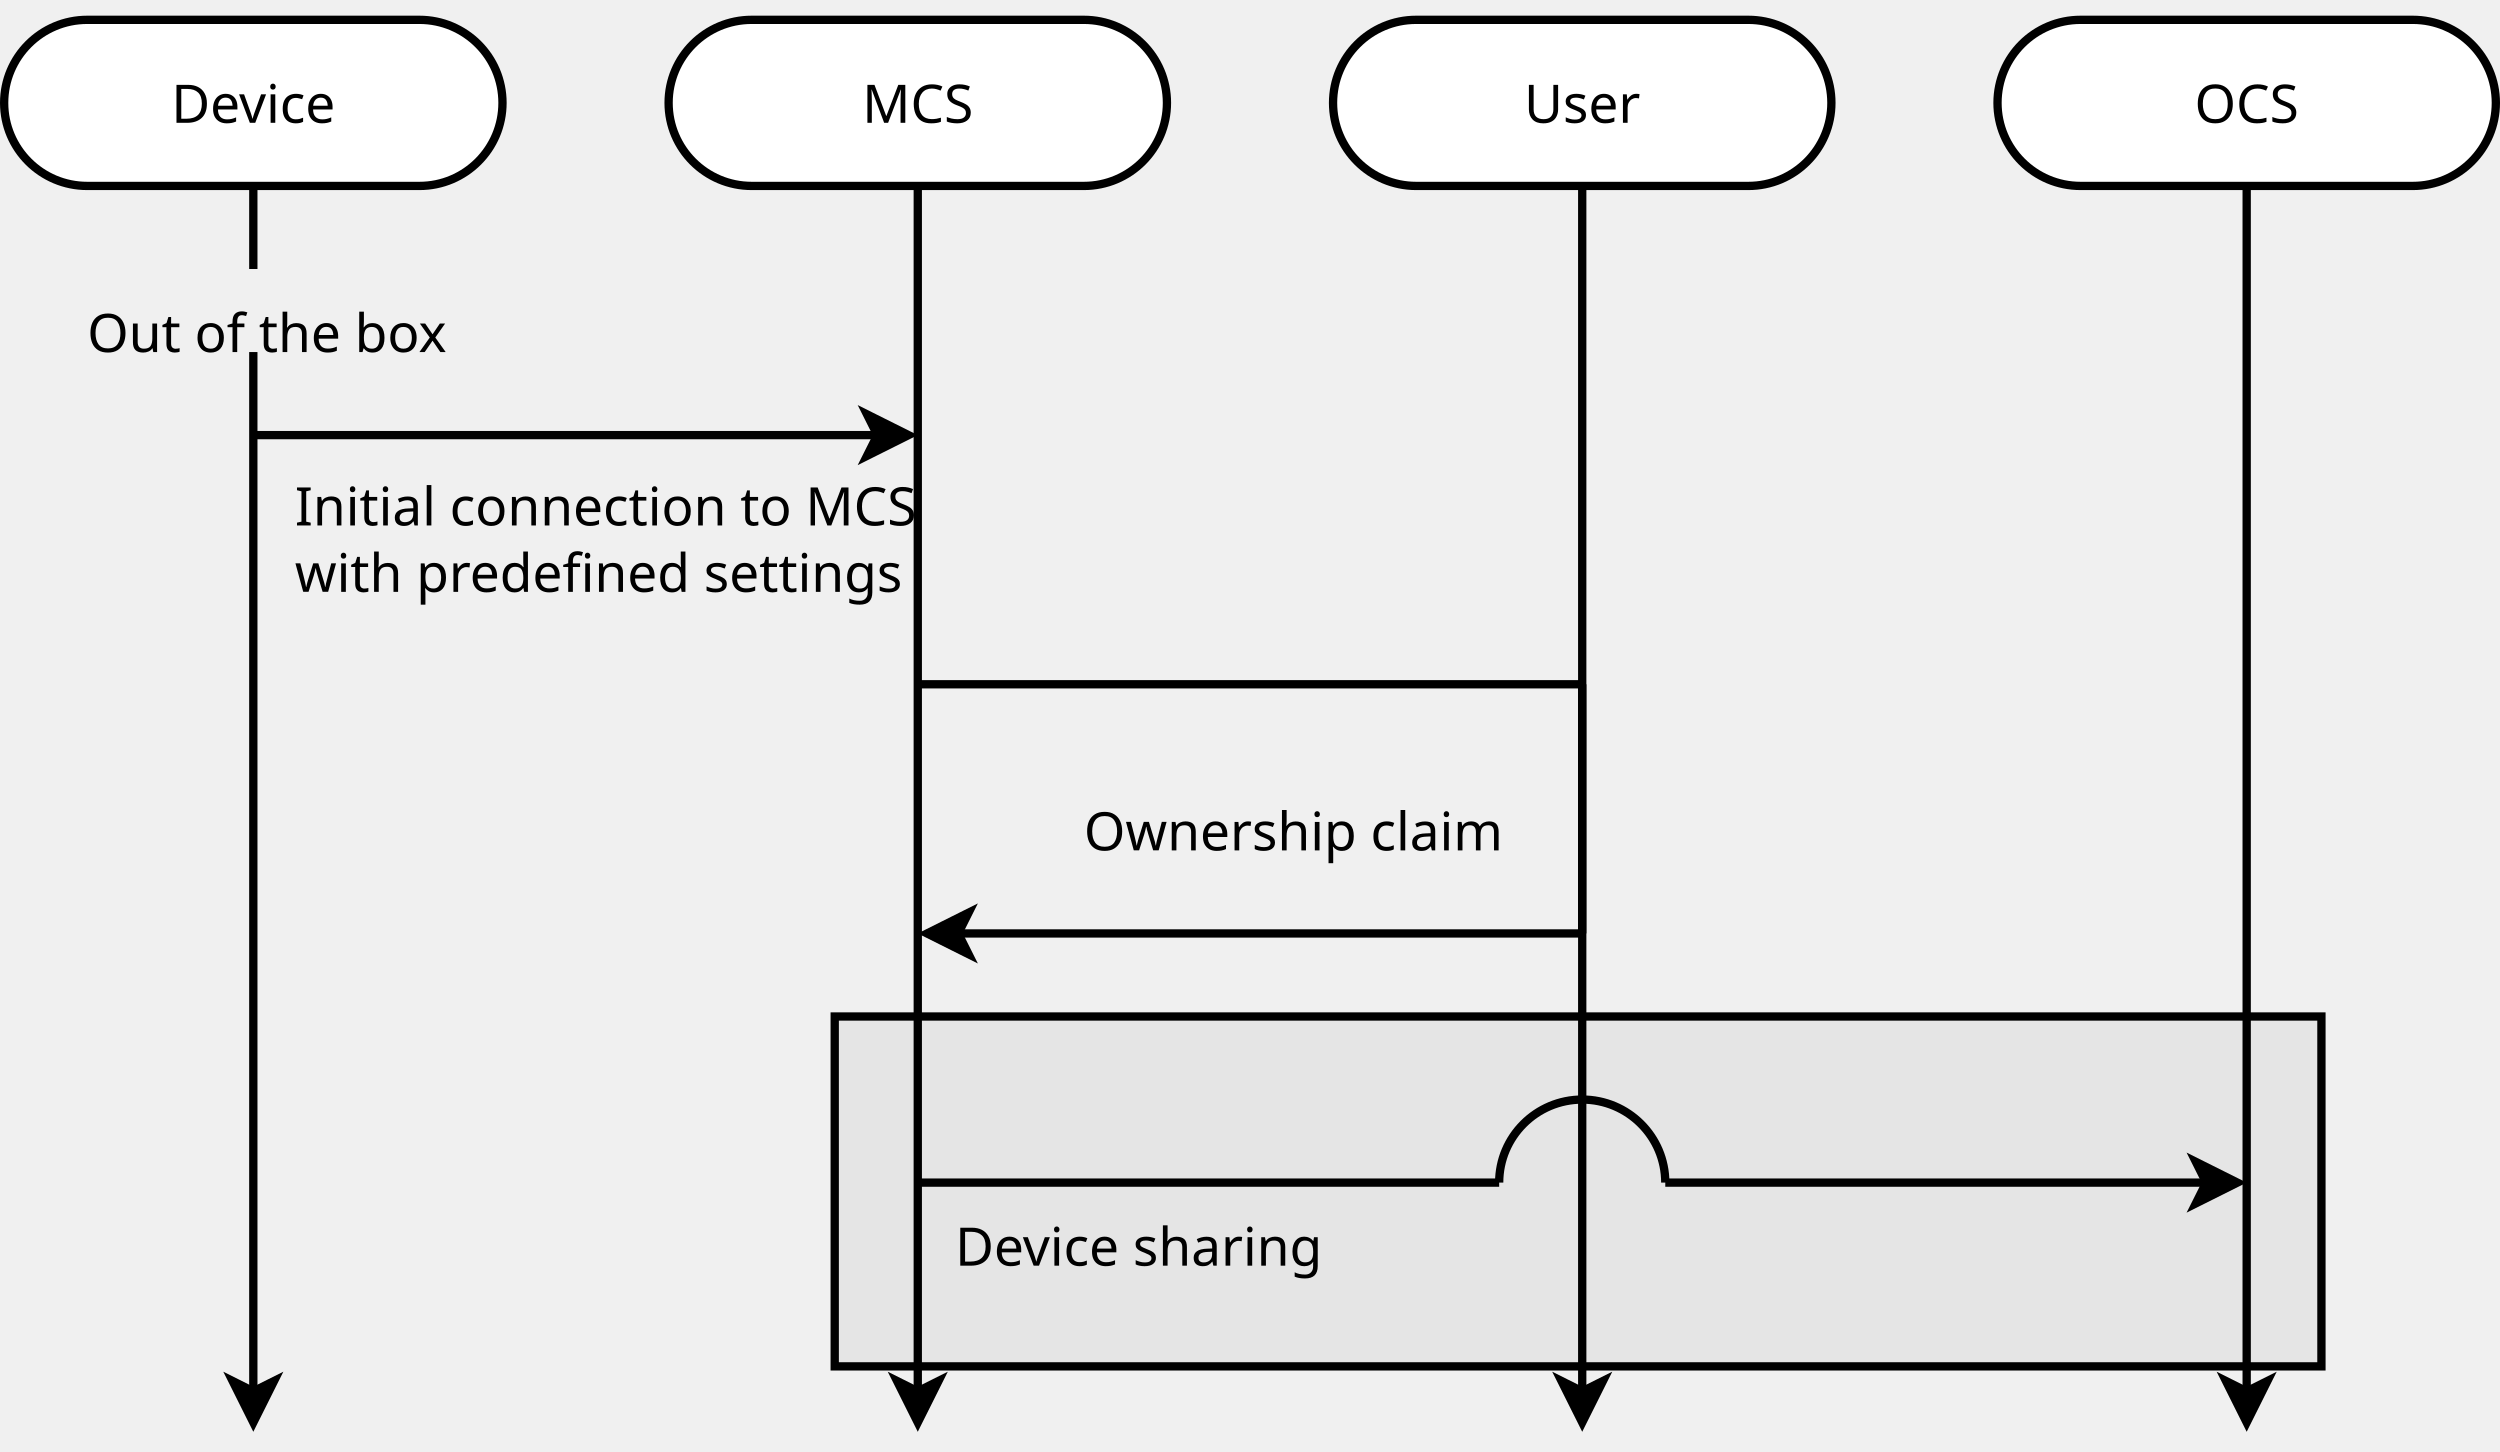
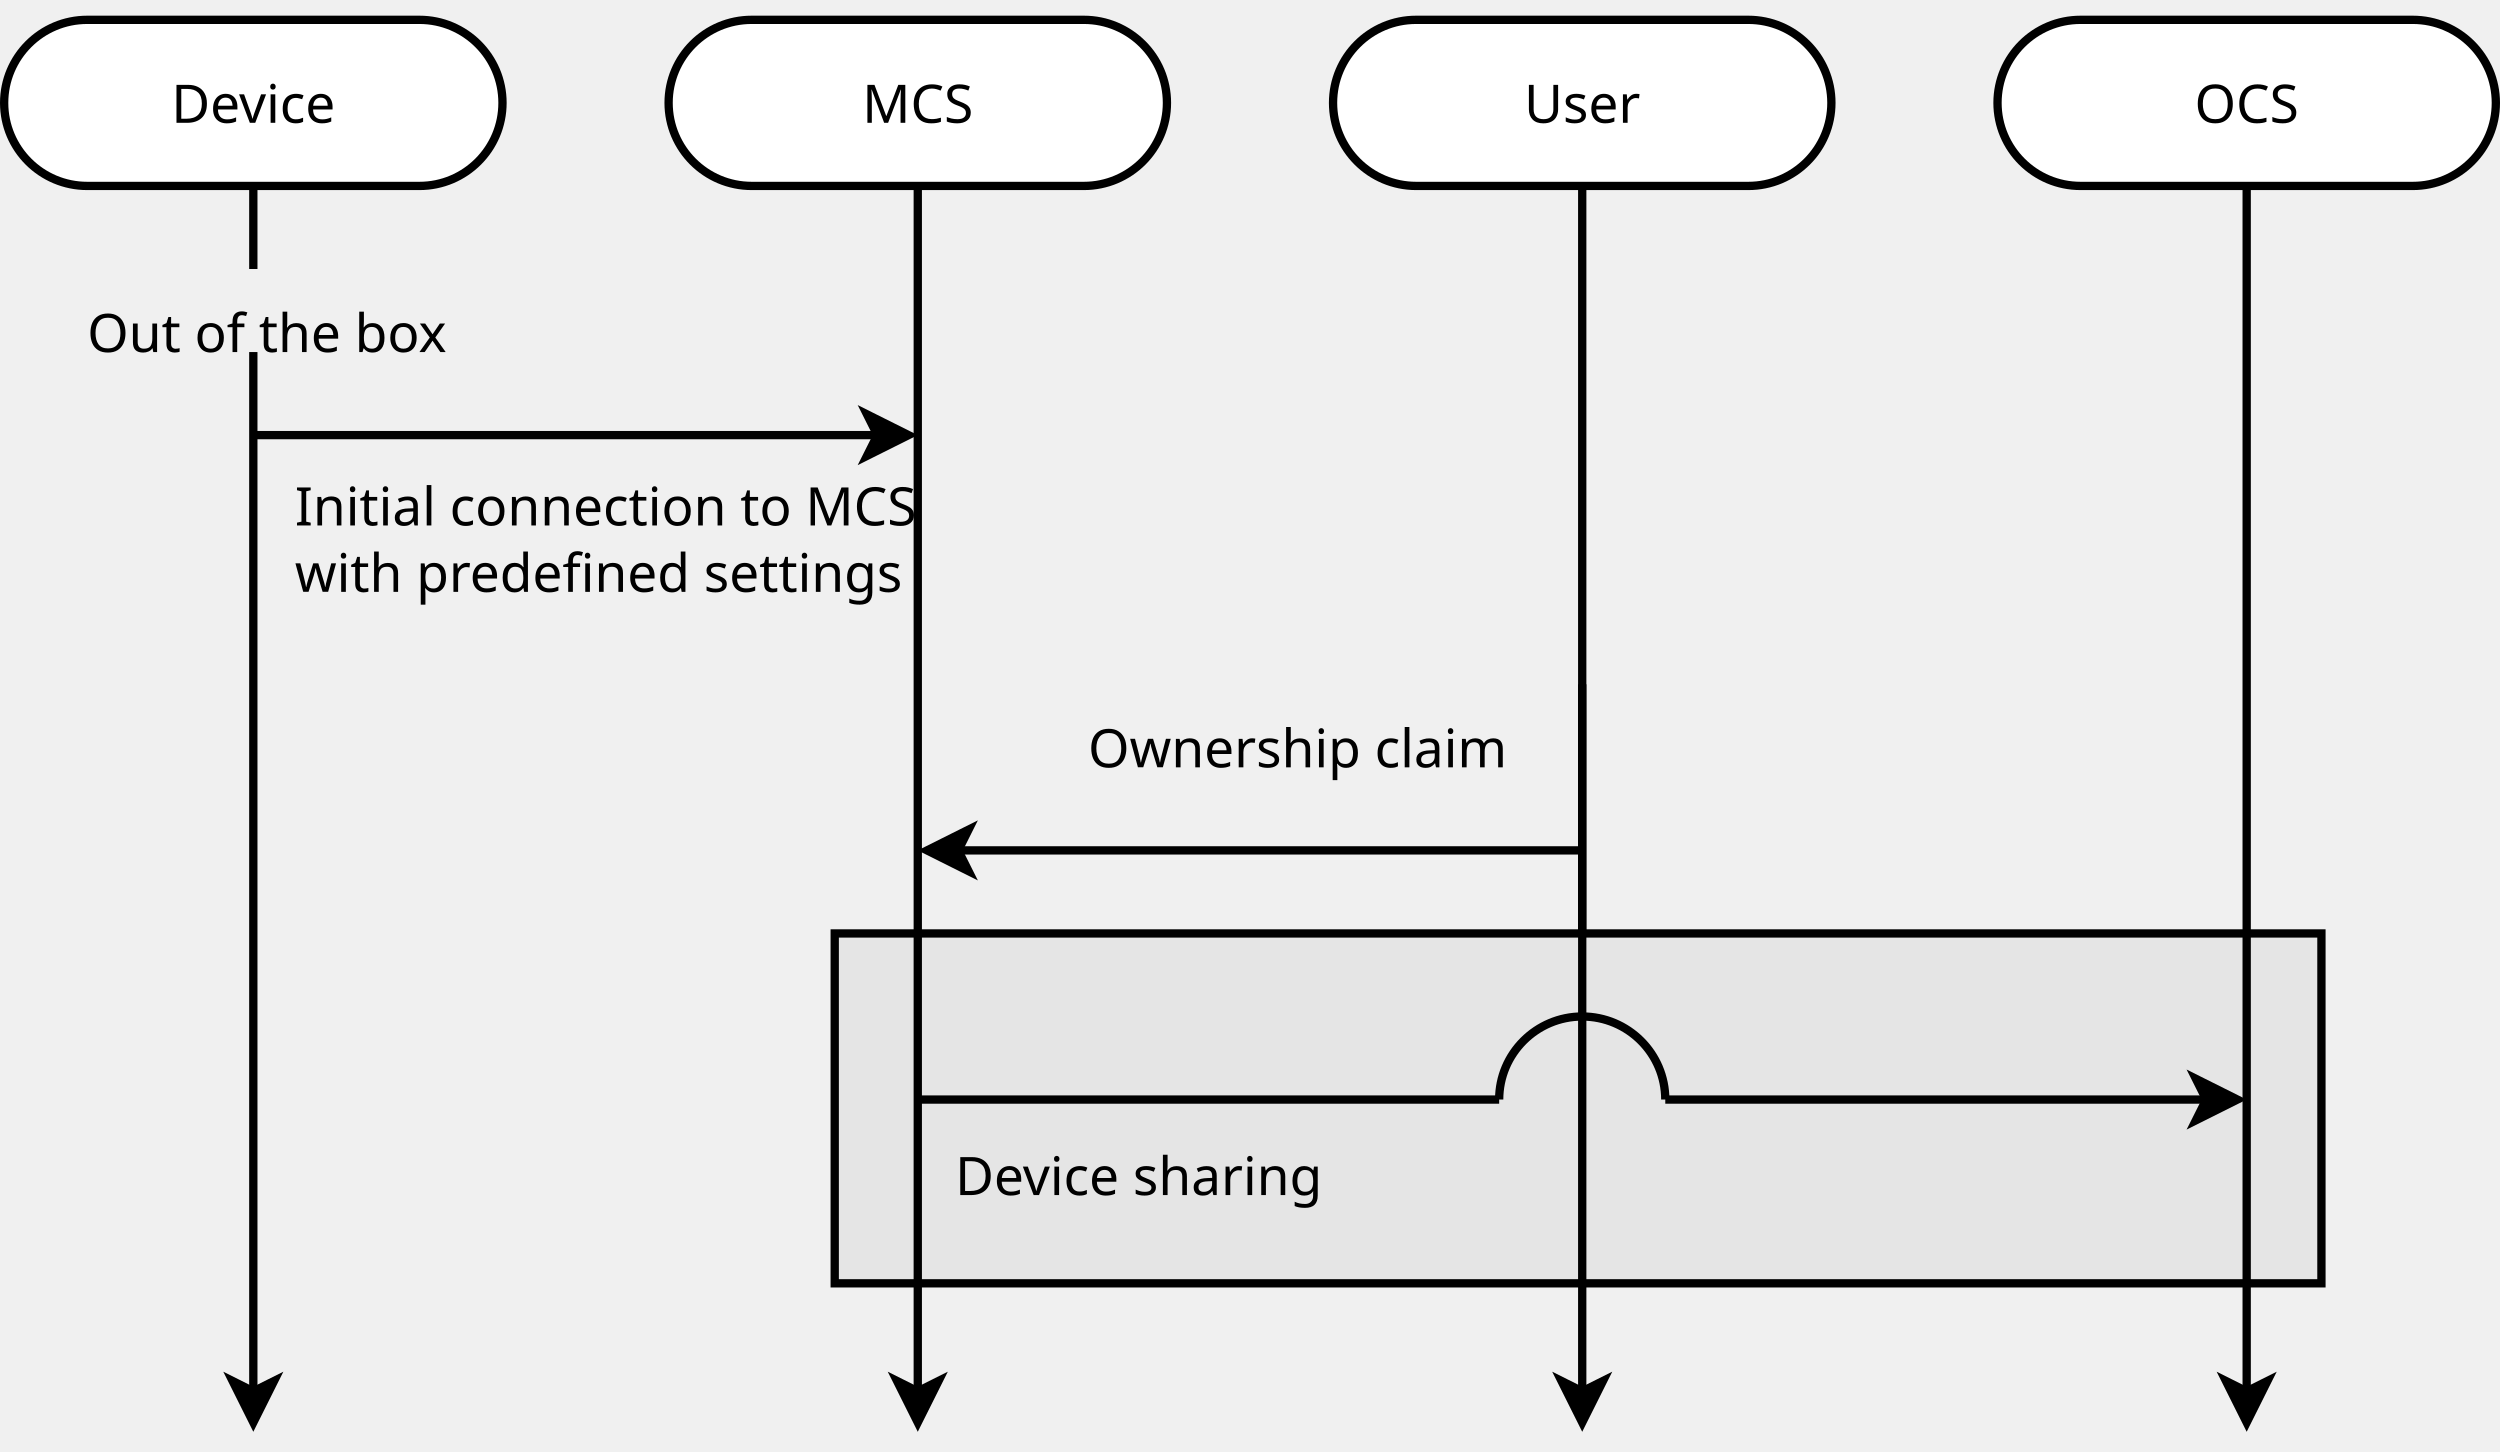
<svg xmlns="http://www.w3.org/2000/svg" width="31cm" height="18cm" viewBox="19 58 602 344">
  <g>
-     <rect style="fill: #e5e5e5" x="220" y="300" width="358" height="84.25" />
-     <rect style="fill: none; fill-opacity:0; stroke-width: 2; stroke: #000000" x="220" y="300" width="358" height="84.25" />
-     <text font-size="12.8" style="fill: #000000;text-anchor:middle;font-family:sans-serif;font-style:normal;font-weight:normal" x="399" y="346.925">
-       <tspan x="399" y="346.925" />
+     <rect style="fill: #e5e5e5" x="220" y="280" width="358" height="84.25" />
+     <rect style="fill: none; fill-opacity:0; stroke-width: 2; stroke: #000000" x="220" y="280" width="358" height="84.25" />
+     <text font-size="12.8" style="fill: #000000;text-anchor:middle;font-family:sans-serif;font-style:normal;font-weight:normal" x="399" y="326.925">
+       <tspan x="399" y="326.925" />
    </text>
  </g>
  <g>
    <path style="fill: #ffffff" d="M 40 60 L 120,60 C 131.046,60 140,68.954 140,80 C 140,91.046 131.046,100 120,100 L 40,100 C 28.954,100 20,91.046 20,80 C 20,68.954 28.954,60 40,60z" />
    <path style="fill: none; fill-opacity:0; stroke-width: 2; stroke: #000000" d="M 40 60 L 120,60 C 131.046,60 140,68.954 140,80 C 140,91.046 131.046,100 120,100 L 40,100 C 28.954,100 20,91.046 20,80 C 20,68.954 28.954,60 40,60" />
    <text font-size="12.8" style="fill: #000000;text-anchor:middle;font-family:sans-serif;font-style:normal;font-weight:normal" x="80" y="84.8">
      <tspan x="80" y="84.8">Device</tspan>
    </text>
  </g>
  <g>
    <path style="fill: #ffffff" d="M 200 60 L 280,60 C 291.046,60 300,68.954 300,80 C 300,91.046 291.046,100 280,100 L 200,100 C 188.954,100 180,91.046 180,80 C 180,68.954 188.954,60 200,60z" />
    <path style="fill: none; fill-opacity:0; stroke-width: 2; stroke: #000000" d="M 200 60 L 280,60 C 291.046,60 300,68.954 300,80 C 300,91.046 291.046,100 280,100 L 200,100 C 188.954,100 180,91.046 180,80 C 180,68.954 188.954,60 200,60" />
    <text font-size="12.8" style="fill: #000000;text-anchor:middle;font-family:sans-serif;font-style:normal;font-weight:normal" x="240" y="84.8">
      <tspan x="240" y="84.8">MCS</tspan>
    </text>
  </g>
  <g>
    <path style="fill: #ffffff" d="M 520 60 L 600,60 C 611.046,60 620,68.954 620,80 C 620,91.046 611.046,100 600,100 L 520,100 C 508.954,100 500,91.046 500,80 C 500,68.954 508.954,60 520,60z" />
    <path style="fill: none; fill-opacity:0; stroke-width: 2; stroke: #000000" d="M 520 60 L 600,60 C 611.046,60 620,68.954 620,80 C 620,91.046 611.046,100 600,100 L 520,100 C 508.954,100 500,91.046 500,80 C 500,68.954 508.954,60 520,60" />
    <text font-size="12.8" style="fill: #000000;text-anchor:middle;font-family:sans-serif;font-style:normal;font-weight:normal" x="560" y="84.8">
      <tspan x="560" y="84.8">OCS</tspan>
    </text>
  </g>
  <text font-size="12.8" style="fill: #000000;text-anchor:start;font-family:sans-serif;font-style:normal;font-weight:normal" x="40" y="140">
    <tspan x="40" y="140">Out of the box</tspan>
  </text>
  <g>
    <path style="fill: #ffffff" d="M 360 60 L 440,60 C 451.046,60 460,68.954 460,80 C 460,91.046 451.046,100 440,100 L 360,100 C 348.954,100 340,91.046 340,80 C 340,68.954 348.954,60 360,60z" />
    <path style="fill: none; fill-opacity:0; stroke-width: 2; stroke: #000000" d="M 360 60 L 440,60 C 451.046,60 460,68.954 460,80 C 460,91.046 451.046,100 440,100 L 360,100 C 348.954,100 340,91.046 340,80 C 340,68.954 348.954,60 360,60" />
    <text font-size="12.8" style="fill: #000000;text-anchor:middle;font-family:sans-serif;font-style:normal;font-weight:normal" x="400" y="84.8">
      <tspan x="400" y="84.8">User</tspan>
    </text>
  </g>
  <line style="fill: none; fill-opacity:0; stroke-width: 2; stroke: #000000" x1="80" y1="100" x2="80" y2="120" />
  <g>
    <line style="fill: none; fill-opacity:0; stroke-width: 2; stroke: #000000" x1="80" y1="140" x2="80" y2="390.264" />
    <polygon style="fill: #000000" points="80,397.764 75,387.764 80,390.264 85,387.764 " />
    <polygon style="fill: none; fill-opacity:0; stroke-width: 2; stroke: #000000" points="80,397.764 75,387.764 80,390.264 85,387.764 " />
  </g>
  <g>
    <line style="fill: none; fill-opacity:0; stroke-width: 2; stroke: #000000" x1="80" y1="160" x2="230.264" y2="160" />
    <polygon style="fill: #000000" points="237.764,160 227.764,165 230.264,160 227.764,155 " />
    <polygon style="fill: none; fill-opacity:0; stroke-width: 2; stroke: #000000" points="237.764,160 227.764,165 230.264,160 227.764,155 " />
  </g>
  <text font-size="12.8" style="fill: #000000;text-anchor:start;font-family:sans-serif;font-style:normal;font-weight:normal" x="90" y="181.75">
    <tspan x="90" y="181.75">Initial connection to MCS</tspan>
    <tspan x="90" y="197.75">with predefined settings</tspan>
  </text>
  <g>
    <line style="fill: none; fill-opacity:0; stroke-width: 2; stroke: #000000" x1="240" y1="100" x2="240" y2="390.264" />
    <polygon style="fill: #000000" points="240,397.764 235,387.764 240,390.264 245,387.764 " />
    <polygon style="fill: none; fill-opacity:0; stroke-width: 2; stroke: #000000" points="240,397.764 235,387.764 240,390.264 245,387.764 " />
  </g>
-   <line style="fill: none; fill-opacity:0; stroke-width: 2; stroke: #000000" x1="240" y1="220" x2="400" y2="220" />
  <g>
-     <line style="fill: none; fill-opacity:0; stroke-width: 2; stroke: #000000" x1="400" y1="280" x2="249.736" y2="280" />
-     <polygon style="fill: #000000" points="242.236,280 252.236,275 249.736,280 252.236,285 " />
-     <polygon style="fill: none; fill-opacity:0; stroke-width: 2; stroke: #000000" points="242.236,280 252.236,275 249.736,280 252.236,285 " />
+     <line style="fill: none; fill-opacity:0; stroke-width: 2; stroke: #000000" x1="400" y1="260" x2="249.736" y2="260" />
+     <polygon style="fill: #000000" points="242.236,260 252.236,255 249.736,260 252.236,265 " />
+     <polygon style="fill: none; fill-opacity:0; stroke-width: 2; stroke: #000000" points="242.236,260 252.236,255 249.736,260 252.236,265 " />
  </g>
  <line style="fill: none; fill-opacity:0; stroke-width: 2; stroke: #000000" x1="400" y1="220" x2="400" y2="280" />
-   <text font-size="12.8" style="fill: #000000;text-anchor:start;font-family:sans-serif;font-style:normal;font-weight:normal" x="280" y="260">
-     <tspan x="280" y="260">Ownership claim</tspan>
+   <text font-size="12.8" style="fill: #000000;text-anchor:start;font-family:sans-serif;font-style:normal;font-weight:normal" x="281" y="240">
+     <tspan x="281" y="240">Ownership claim</tspan>
  </text>
  <g>
    <line style="fill: none; fill-opacity:0; stroke-width: 2; stroke: #000000" x1="400" y1="100" x2="400" y2="390.264" />
    <polygon style="fill: #000000" points="400,397.764 395,387.764 400,390.264 405,387.764 " />
    <polygon style="fill: none; fill-opacity:0; stroke-width: 2; stroke: #000000" points="400,397.764 395,387.764 400,390.264 405,387.764 " />
  </g>
  <g>
    <line style="fill: none; fill-opacity:0; stroke-width: 2; stroke: #000000" x1="560" y1="100" x2="560" y2="390.264" />
    <polygon style="fill: #000000" points="560,397.764 555,387.764 560,390.264 565,387.764 " />
    <polygon style="fill: none; fill-opacity:0; stroke-width: 2; stroke: #000000" points="560,397.764 555,387.764 560,390.264 565,387.764 " />
  </g>
-   <path style="fill: none; fill-opacity:0; stroke-width: 2; stroke: #000000" d="M 420,340 A 20,20 0 1 0 380,340" />
-   <line style="fill: none; fill-opacity:0; stroke-width: 2; stroke: #000000" x1="240" y1="340" x2="380" y2="340" />
+   <path style="fill: none; fill-opacity:0; stroke-width: 2; stroke: #000000" d="M 420,320 A 20,20 0 1 0 380,320" />
+   <line style="fill: none; fill-opacity:0; stroke-width: 2; stroke: #000000" x1="240" y1="320" x2="380" y2="320" />
  <g>
-     <line style="fill: none; fill-opacity:0; stroke-width: 2; stroke: #000000" x1="420" y1="340" x2="550.264" y2="340" />
-     <polygon style="fill: #000000" points="557.764,340 547.764,345 550.264,340 547.764,335 " />
-     <polygon style="fill: none; fill-opacity:0; stroke-width: 2; stroke: #000000" points="557.764,340 547.764,345 550.264,340 547.764,335 " />
+     <line style="fill: none; fill-opacity:0; stroke-width: 2; stroke: #000000" x1="420" y1="320" x2="550.264" y2="320" />
+     <polygon style="fill: #000000" points="557.764,320 547.764,325 550.264,320 547.764,315 " />
+     <polygon style="fill: none; fill-opacity:0; stroke-width: 2; stroke: #000000" points="557.764,320 547.764,325 550.264,320 547.764,315 " />
  </g>
-   <text font-size="12.8" style="fill: #000000;text-anchor:start;font-family:sans-serif;font-style:normal;font-weight:normal" x="249" y="360">
-     <tspan x="249" y="360">      Device sharing</tspan>
+   <text font-size="12.8" style="fill: #000000;text-anchor:start;font-family:sans-serif;font-style:normal;font-weight:normal" x="249" y="343">
+     <tspan x="249" y="343">      Device sharing</tspan>
  </text>
</svg>
